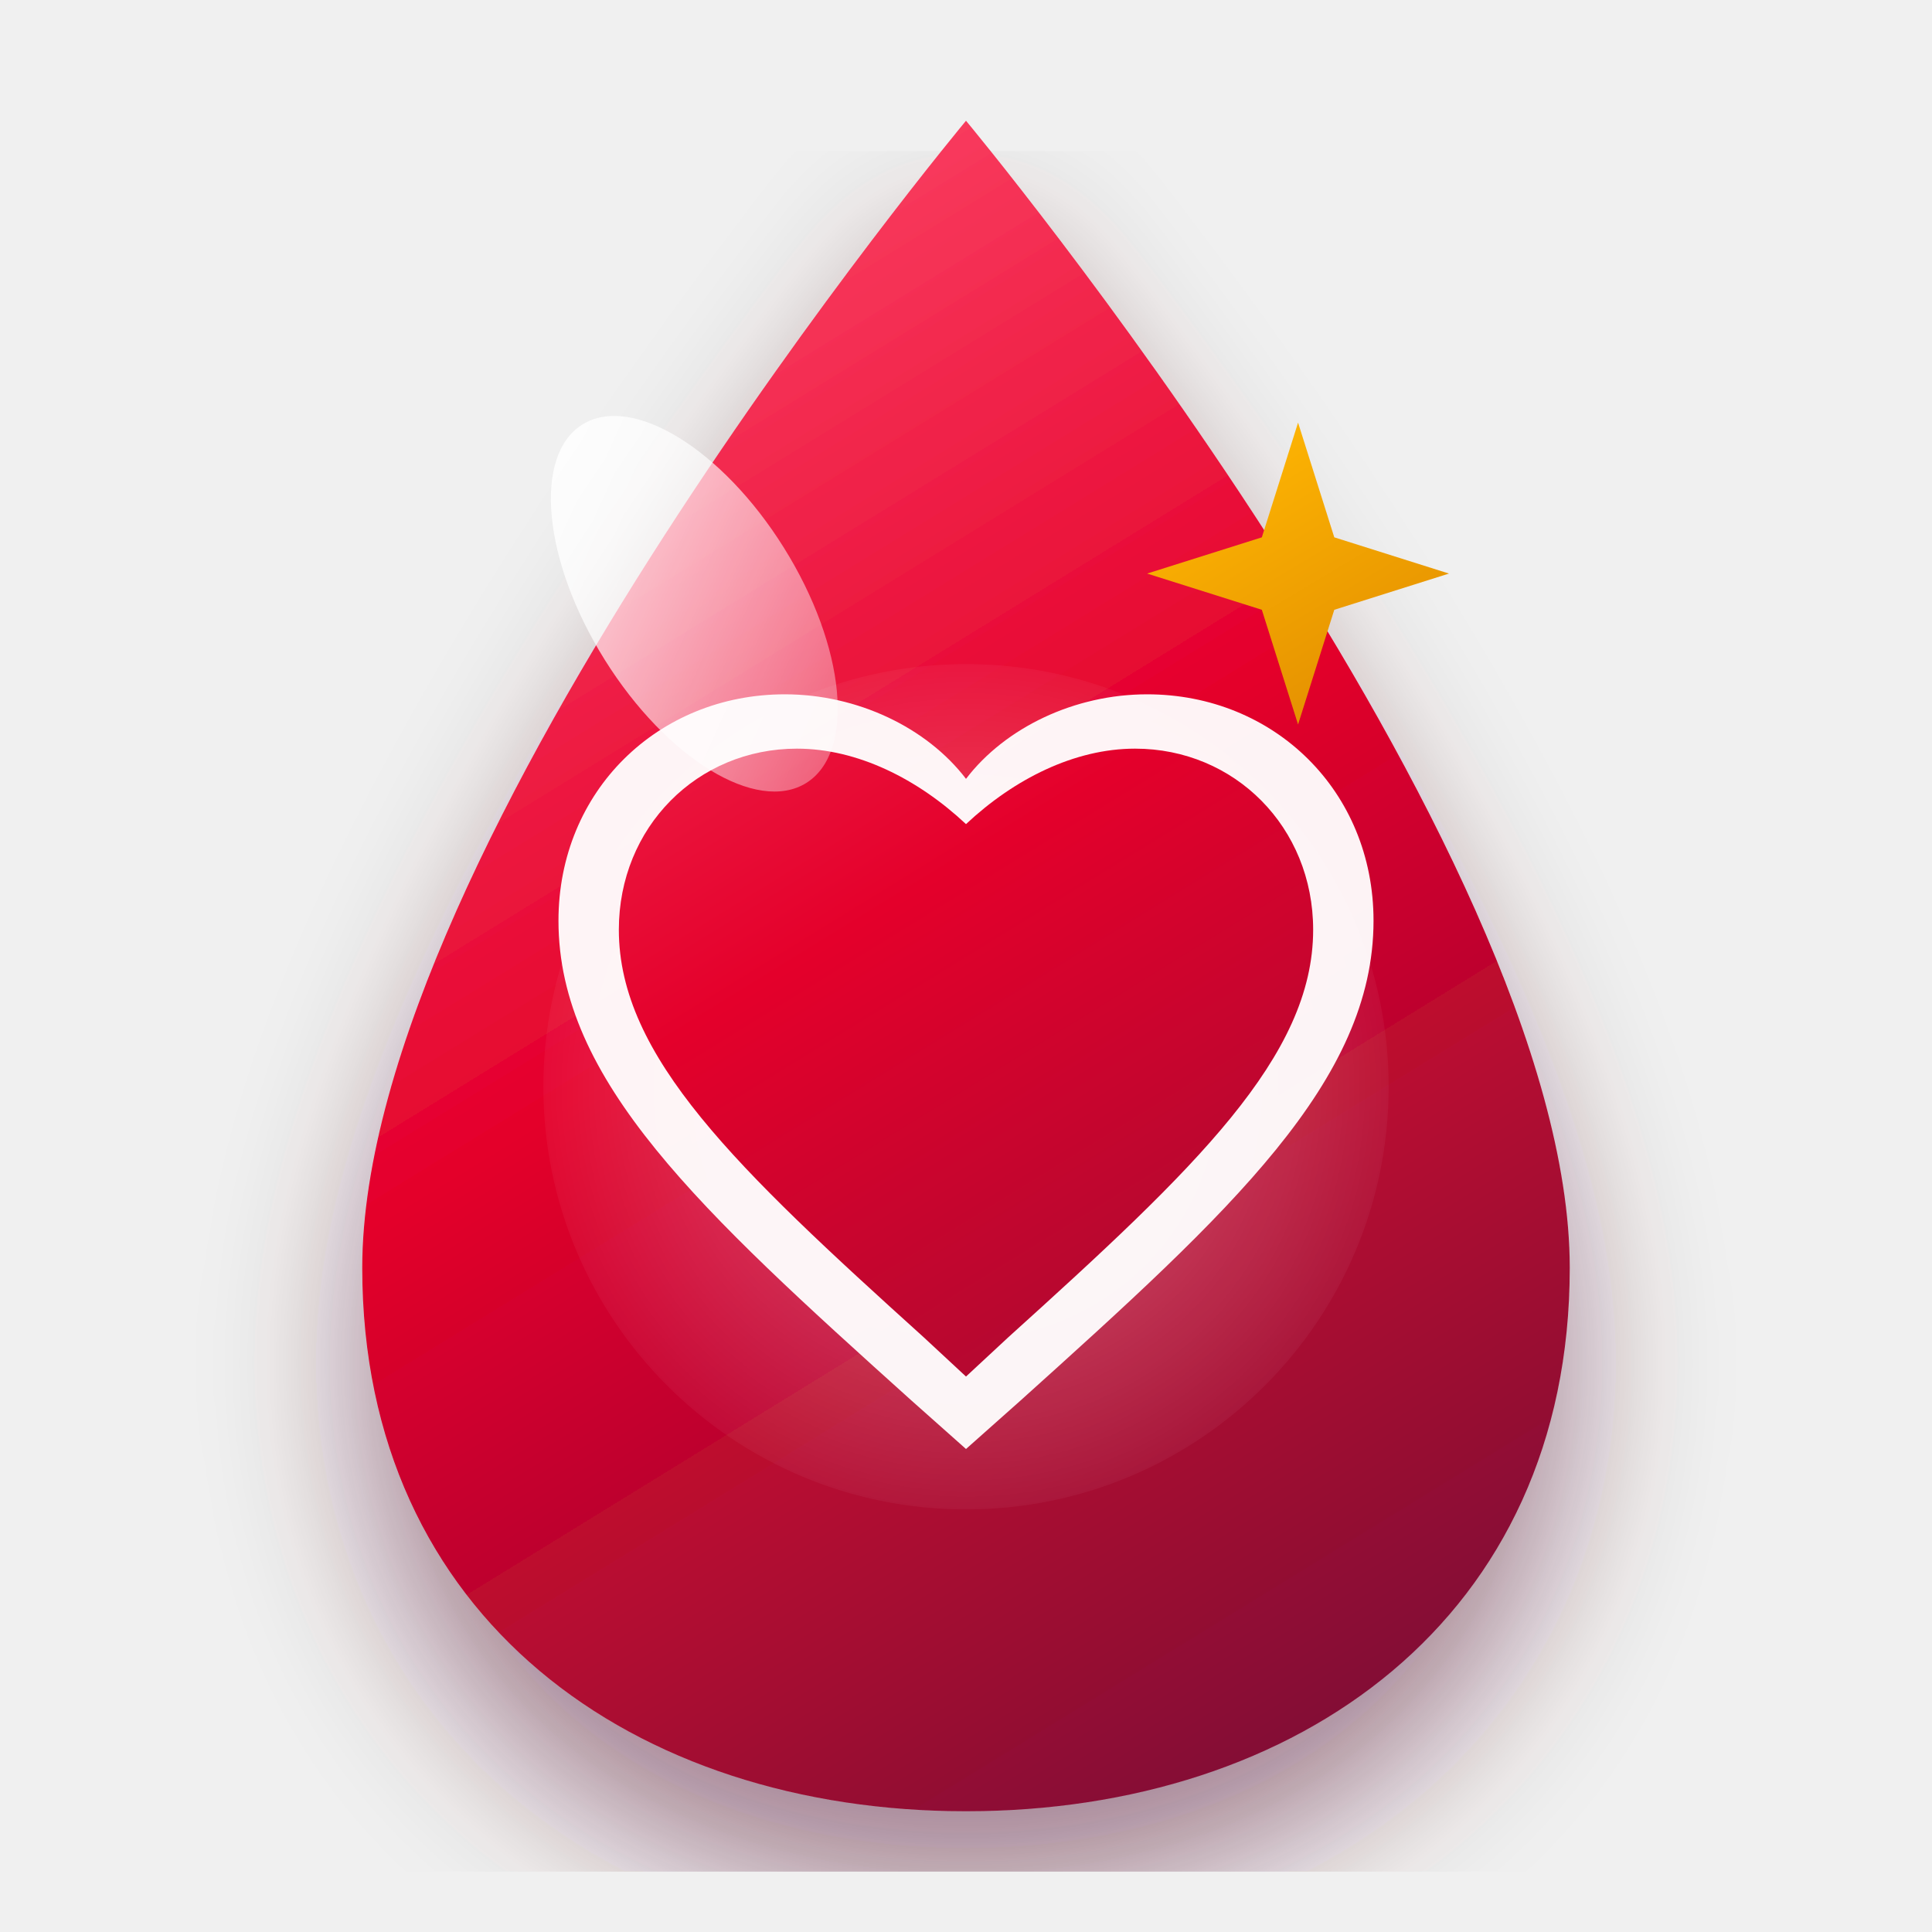
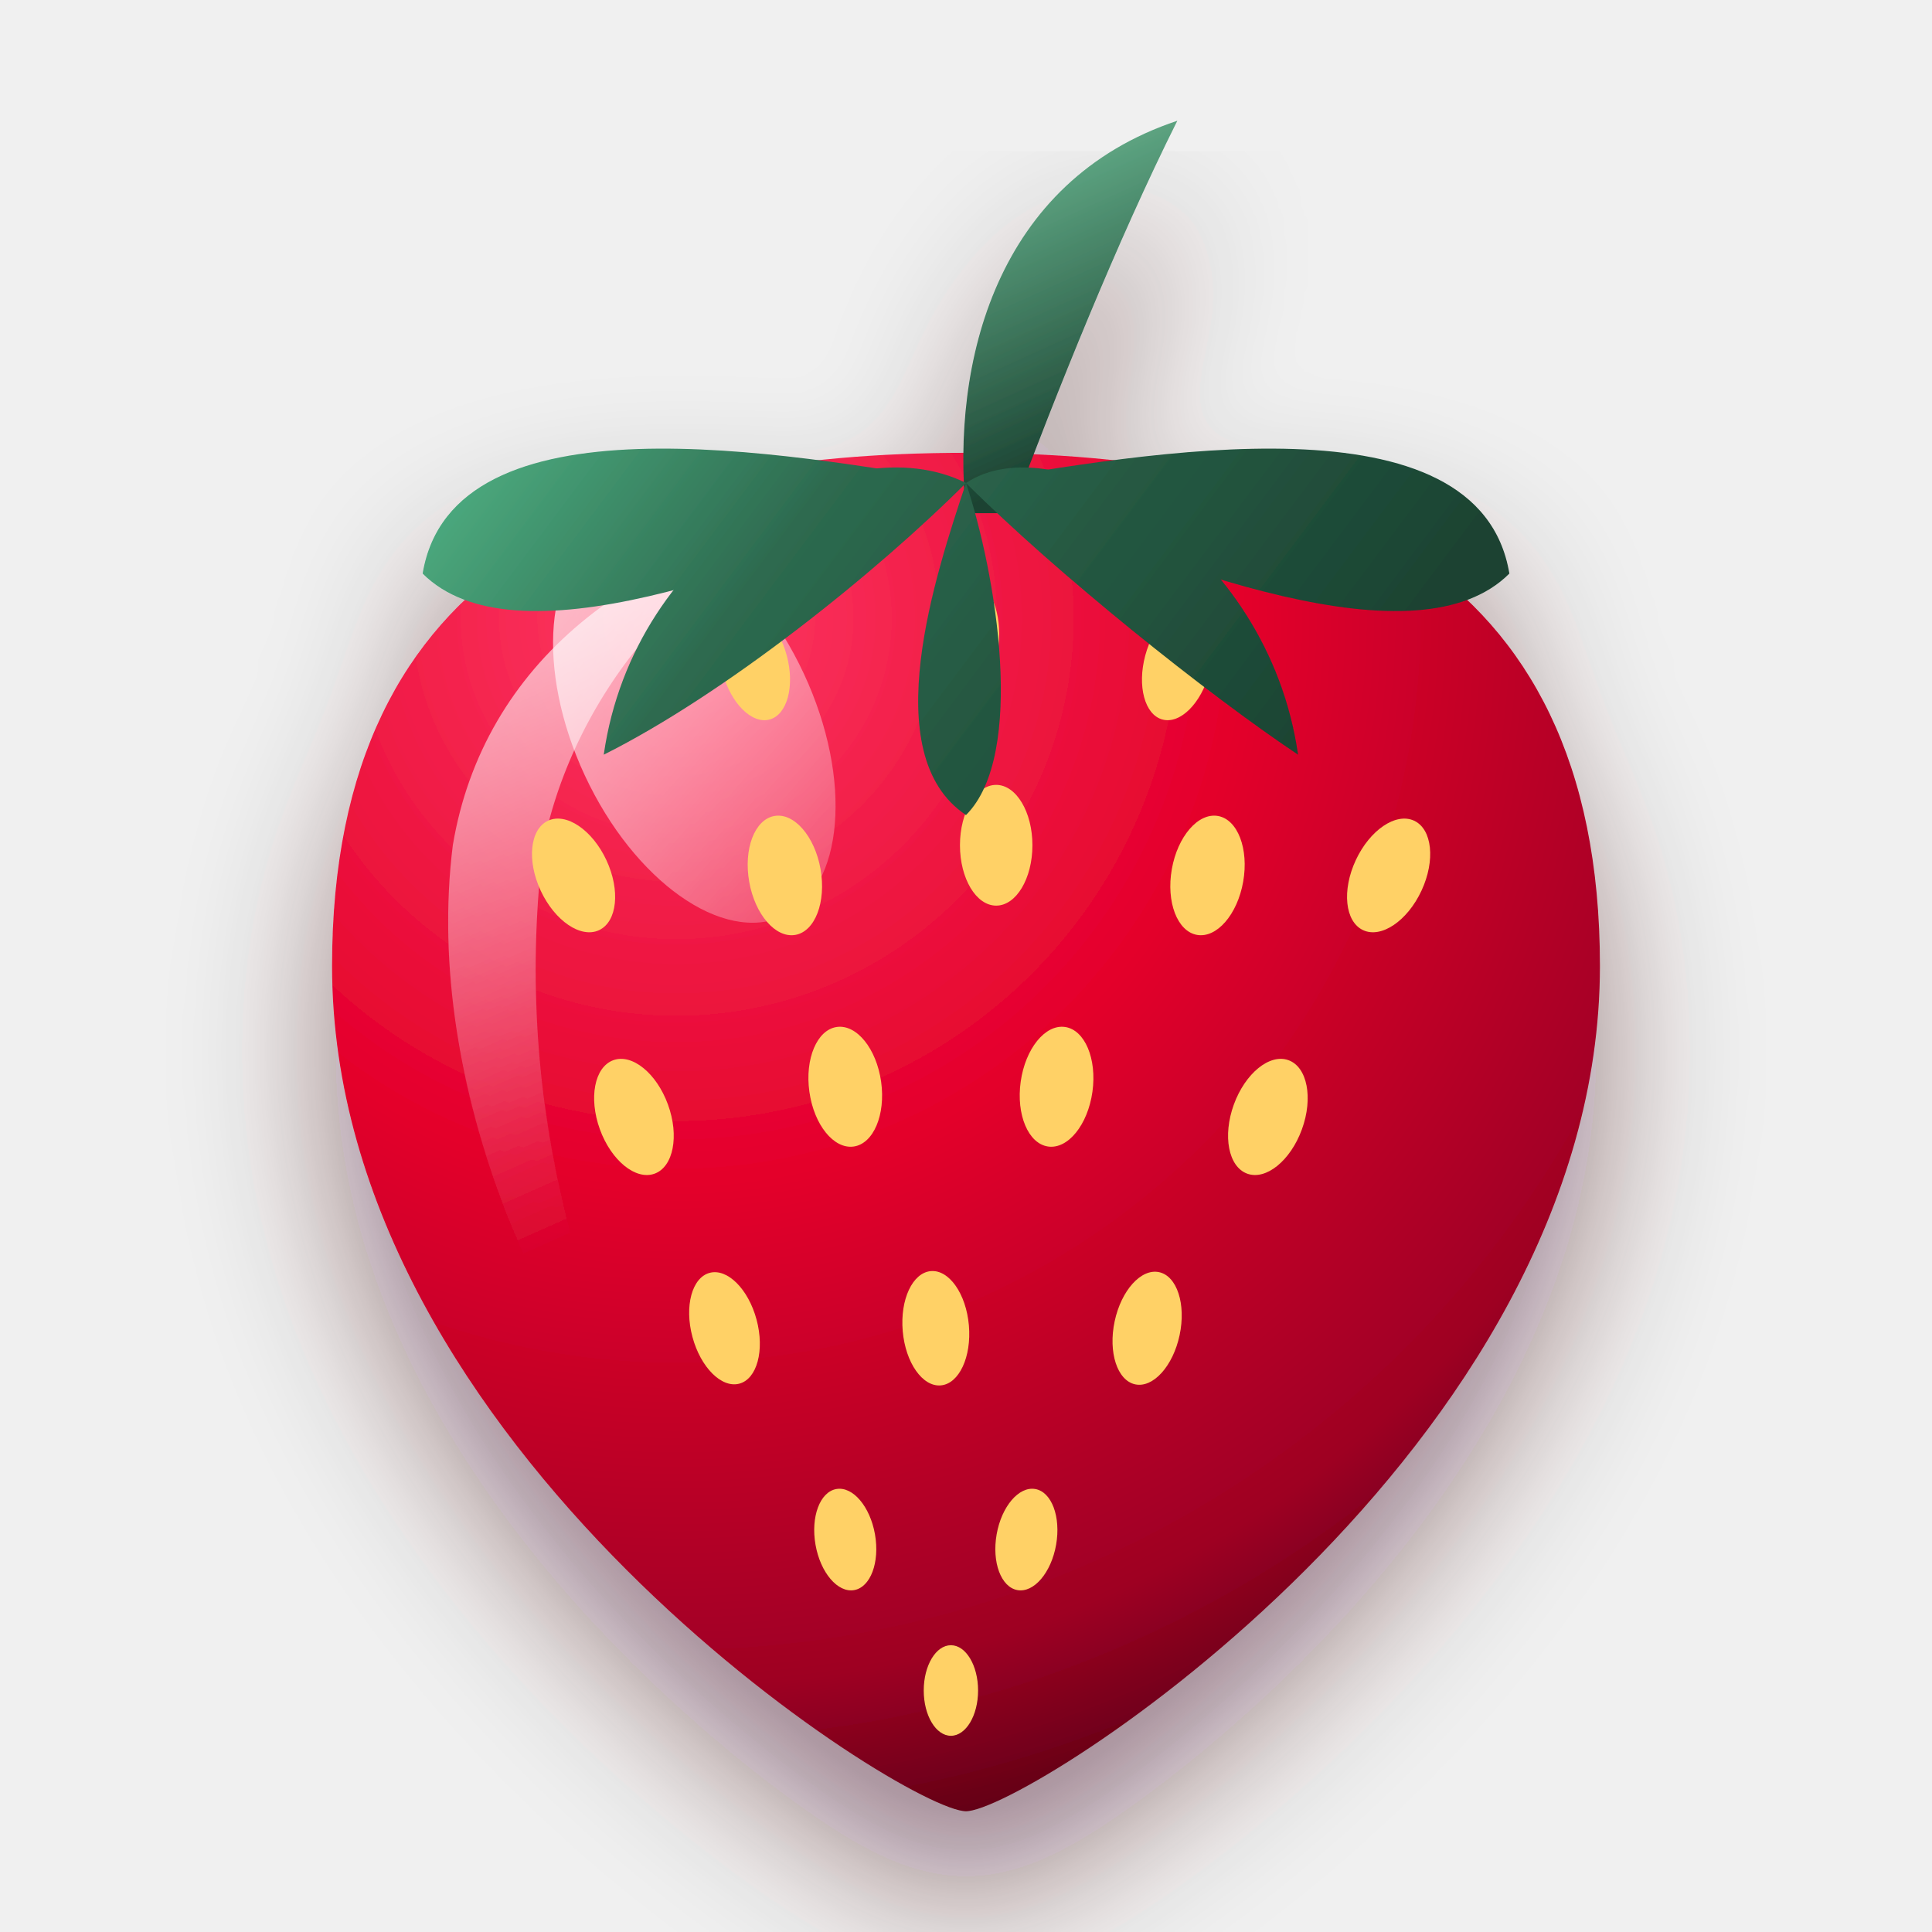
<svg xmlns="http://www.w3.org/2000/svg" viewBox="0 0 64 64" fill="none">
  <defs>
-     <linearGradient id="dropGrad" x1="16" y1="6" x2="48" y2="58" gradientUnits="userSpaceOnUse">
-       <stop offset="0%" stop-color="#ff4d6d" />
+     <radialGradient id="berryGrad" cx="35%" cy="32%" r="65%" gradientUnits="userSpaceOnUse">
+       <stop offset="0%" stop-color="#ff3b65" />
      <stop offset="45%" stop-color="#e4002b" />
-       <stop offset="100%" stop-color="#7a1236" />
+       <stop offset="85%" stop-color="#9e0024" />
+       <stop offset="100%" stop-color="#5a0014" />
+     </radialGradient>
+     <linearGradient id="leafGrad" x1="20" y1="6" x2="44" y2="24" gradientUnits="userSpaceOnUse">
+       <stop offset="0%" stop-color="#52b788" />
+       <stop offset="40%" stop-color="#2d6a4f" />
+       <stop offset="100%" stop-color="#1b4332" />
    </linearGradient>
-     <linearGradient id="shineGrad" x1="22" y1="12" x2="34" y2="30" gradientUnits="userSpaceOnUse">
-       <stop offset="0%" stop-color="#ffffff" stop-opacity="0.9" />
+     <linearGradient id="stemGrad" x1="31" y1="4" x2="36" y2="15" gradientUnits="userSpaceOnUse">
+       <stop offset="0%" stop-color="#74c69d" />
+       <stop offset="100%" stop-color="#1b4332" />
+     </linearGradient>
+     <linearGradient id="shineGrad" x1="18" y1="20" x2="26" y2="38" gradientUnits="userSpaceOnUse">
+       <stop offset="0%" stop-color="#ffffff" stop-opacity="0.65" />
      <stop offset="100%" stop-color="#ffffff" stop-opacity="0" />
    </linearGradient>
-     <linearGradient id="goldGrad" x1="41" y1="14" x2="47" y2="24" gradientUnits="userSpaceOnUse">
-       <stop offset="0%" stop-color="#ffb703" />
-       <stop offset="100%" stop-color="#e08a00" />
-     </linearGradient>
-     <radialGradient id="heartGlow" cx="32" cy="36" r="16" gradientUnits="userSpaceOnUse">
-       <stop offset="0%" stop-color="#ffffff" stop-opacity="0.35" />
-       <stop offset="100%" stop-color="#ffffff" stop-opacity="0" />
-     </radialGradient>
-     <filter id="shadow" x="2" y="2" width="60" height="60" filterUnits="userSpaceOnUse" color-interpolation-filters="sRGB">
-       <feDropShadow dx="0" dy="3" stdDeviation="2.5" flood-color="#4a0a22" flood-opacity="0.45" />
+     <filter id="shadow" x="2" y="2" width="60" height="62" filterUnits="userSpaceOnUse" color-interpolation-filters="sRGB">
+       <feDropShadow dx="0" dy="3" stdDeviation="2.5" flood-color="#3a0515" flood-opacity="0.45" />
    </filter>
  </defs>
-   <path d="M32 4C32 4 12 28 12 42C12 53.6 21 60 32 60C43 60 52 53.6 52 42C52 28 32 4 32 4Z" fill="url(#dropGrad)" filter="url(#shadow)" />
-   <circle cx="32" cy="36" r="14" fill="url(#heartGlow)" />
-   <path d="M32 48L30.2 46.4C23.2 40.1 18.5 35.8 18.5 30.5C18.5 26.2 21.8 23 26 23C28.4 23 30.7 24.1 32 25.8C33.3 24.1 35.6 23 38 23C42.2 23 45.5 26.2 45.5 30.5C45.5 35.8 40.8 40.1 33.8 46.4L32 48Z" fill="#ffffff" fill-opacity="0.95" />
-   <path d="M32 45.6L30.6 44.3C24.4 38.7 20.5 35 20.5 30.8C20.5 27.4 23.1 24.8 26.4 24.8C28.4 24.8 30.4 25.8 32 27.3C33.6 25.8 35.6 24.8 37.6 24.8C40.9 24.8 43.5 27.4 43.5 30.8C43.5 35 39.6 38.7 33.4 44.3L32 45.6Z" fill="url(#dropGrad)" />
-   <ellipse cx="23" cy="20" rx="3.5" ry="7" transform="rotate(-32 23 20)" fill="url(#shineGrad)" />
-   <path d="M43 14L44.2 17.8L48 19L44.2 20.2L43 24L41.8 20.2L38 19L41.8 17.8L43 14Z" fill="url(#goldGrad)" />
+   <g filter="url(#shadow)">
+     <path d="M32 60C30 60 11 48 11 32C11 18.5 20.5 15 32 15C43.5 15 53 18.5 53 32C53 48 34 60 32 60Z" fill="url(#berryGrad)" />
+     <path d="M15 28C14 36 18 45 23 50C19 44 17 36 18 28C19 23 23 18 28 17C21 18 16 22 15 28Z" fill="url(#shineGrad)" />
+     <ellipse cx="23" cy="24" rx="4" ry="7" transform="rotate(-25 23 24)" fill="url(#shineGrad)" />
+     <ellipse cx="25" cy="22" rx="1.1" ry="1.9" transform="rotate(-15 25 22)" fill="#ffd166" />
+     <ellipse cx="32" cy="21" rx="1.1" ry="1.9" fill="#ffd166" />
+     <ellipse cx="39" cy="22" rx="1.1" ry="1.9" transform="rotate(15 39 22)" fill="#ffd166" />
+     <ellipse cx="19" cy="29" rx="1.2" ry="2.0" transform="rotate(-25 19 29)" fill="#ffd166" />
+     <ellipse cx="26" cy="29" rx="1.2" ry="2.0" transform="rotate(-10 26 29)" fill="#ffd166" />
+     <ellipse cx="33" cy="28" rx="1.2" ry="2.0" fill="#ffd166" />
+     <ellipse cx="40" cy="29" rx="1.2" ry="2.0" transform="rotate(10 40 29)" fill="#ffd166" />
+     <ellipse cx="46" cy="29" rx="1.2" ry="2.0" transform="rotate(25 46 29)" fill="#ffd166" />
+     <ellipse cx="21" cy="37" rx="1.2" ry="2.0" transform="rotate(-20 21 37)" fill="#ffd166" />
+     <ellipse cx="28" cy="36" rx="1.2" ry="2.0" transform="rotate(-8 28 36)" fill="#ffd166" />
+     <ellipse cx="35" cy="36" rx="1.2" ry="2.0" transform="rotate(8 35 36)" fill="#ffd166" />
+     <ellipse cx="42" cy="37" rx="1.2" ry="2.0" transform="rotate(20 42 37)" fill="#ffd166" />
+     <ellipse cx="24" cy="44" rx="1.1" ry="1.9" transform="rotate(-15 24 44)" fill="#ffd166" />
+     <ellipse cx="31" cy="44" rx="1.1" ry="1.9" transform="rotate(-5 31 44)" fill="#ffd166" />
+     <ellipse cx="38" cy="44" rx="1.1" ry="1.9" transform="rotate(12 38 44)" fill="#ffd166" />
+     <ellipse cx="28" cy="51" rx="1" ry="1.7" transform="rotate(-10 28 51)" fill="#ffd166" />
+     <ellipse cx="34" cy="51" rx="1" ry="1.7" transform="rotate(10 34 51)" fill="#ffd166" />
+     <ellipse cx="31.5" cy="56" rx="0.9" ry="1.5" fill="#ffd166" />
+     <path d="M32 17C31.5 12 33 6 39 4C37 8 35 13 33.5 17Z" fill="url(#stemGrad)" />
+     <path d="M32 16C26 15 15 13 14 19C17 22 25 19 32 16Z" fill="url(#leafGrad)" />
+     <path d="M32 16C28 14 21 18 20 25C24 23 29 19 32 16Z" fill="url(#leafGrad)" />
+     <path d="M32 16C31 19 29 25 32 27C34 25 33 19 32 16Z" fill="url(#leafGrad)" />
+     <path d="M32 16C35 14 42 18 43 25C40 23 35 19 32 16Z" fill="url(#leafGrad)" />
+     <path d="M32 16C38 15 49 13 50 19C47 22 39 19 32 16Z" fill="url(#leafGrad)" />
+   </g>
</svg>
